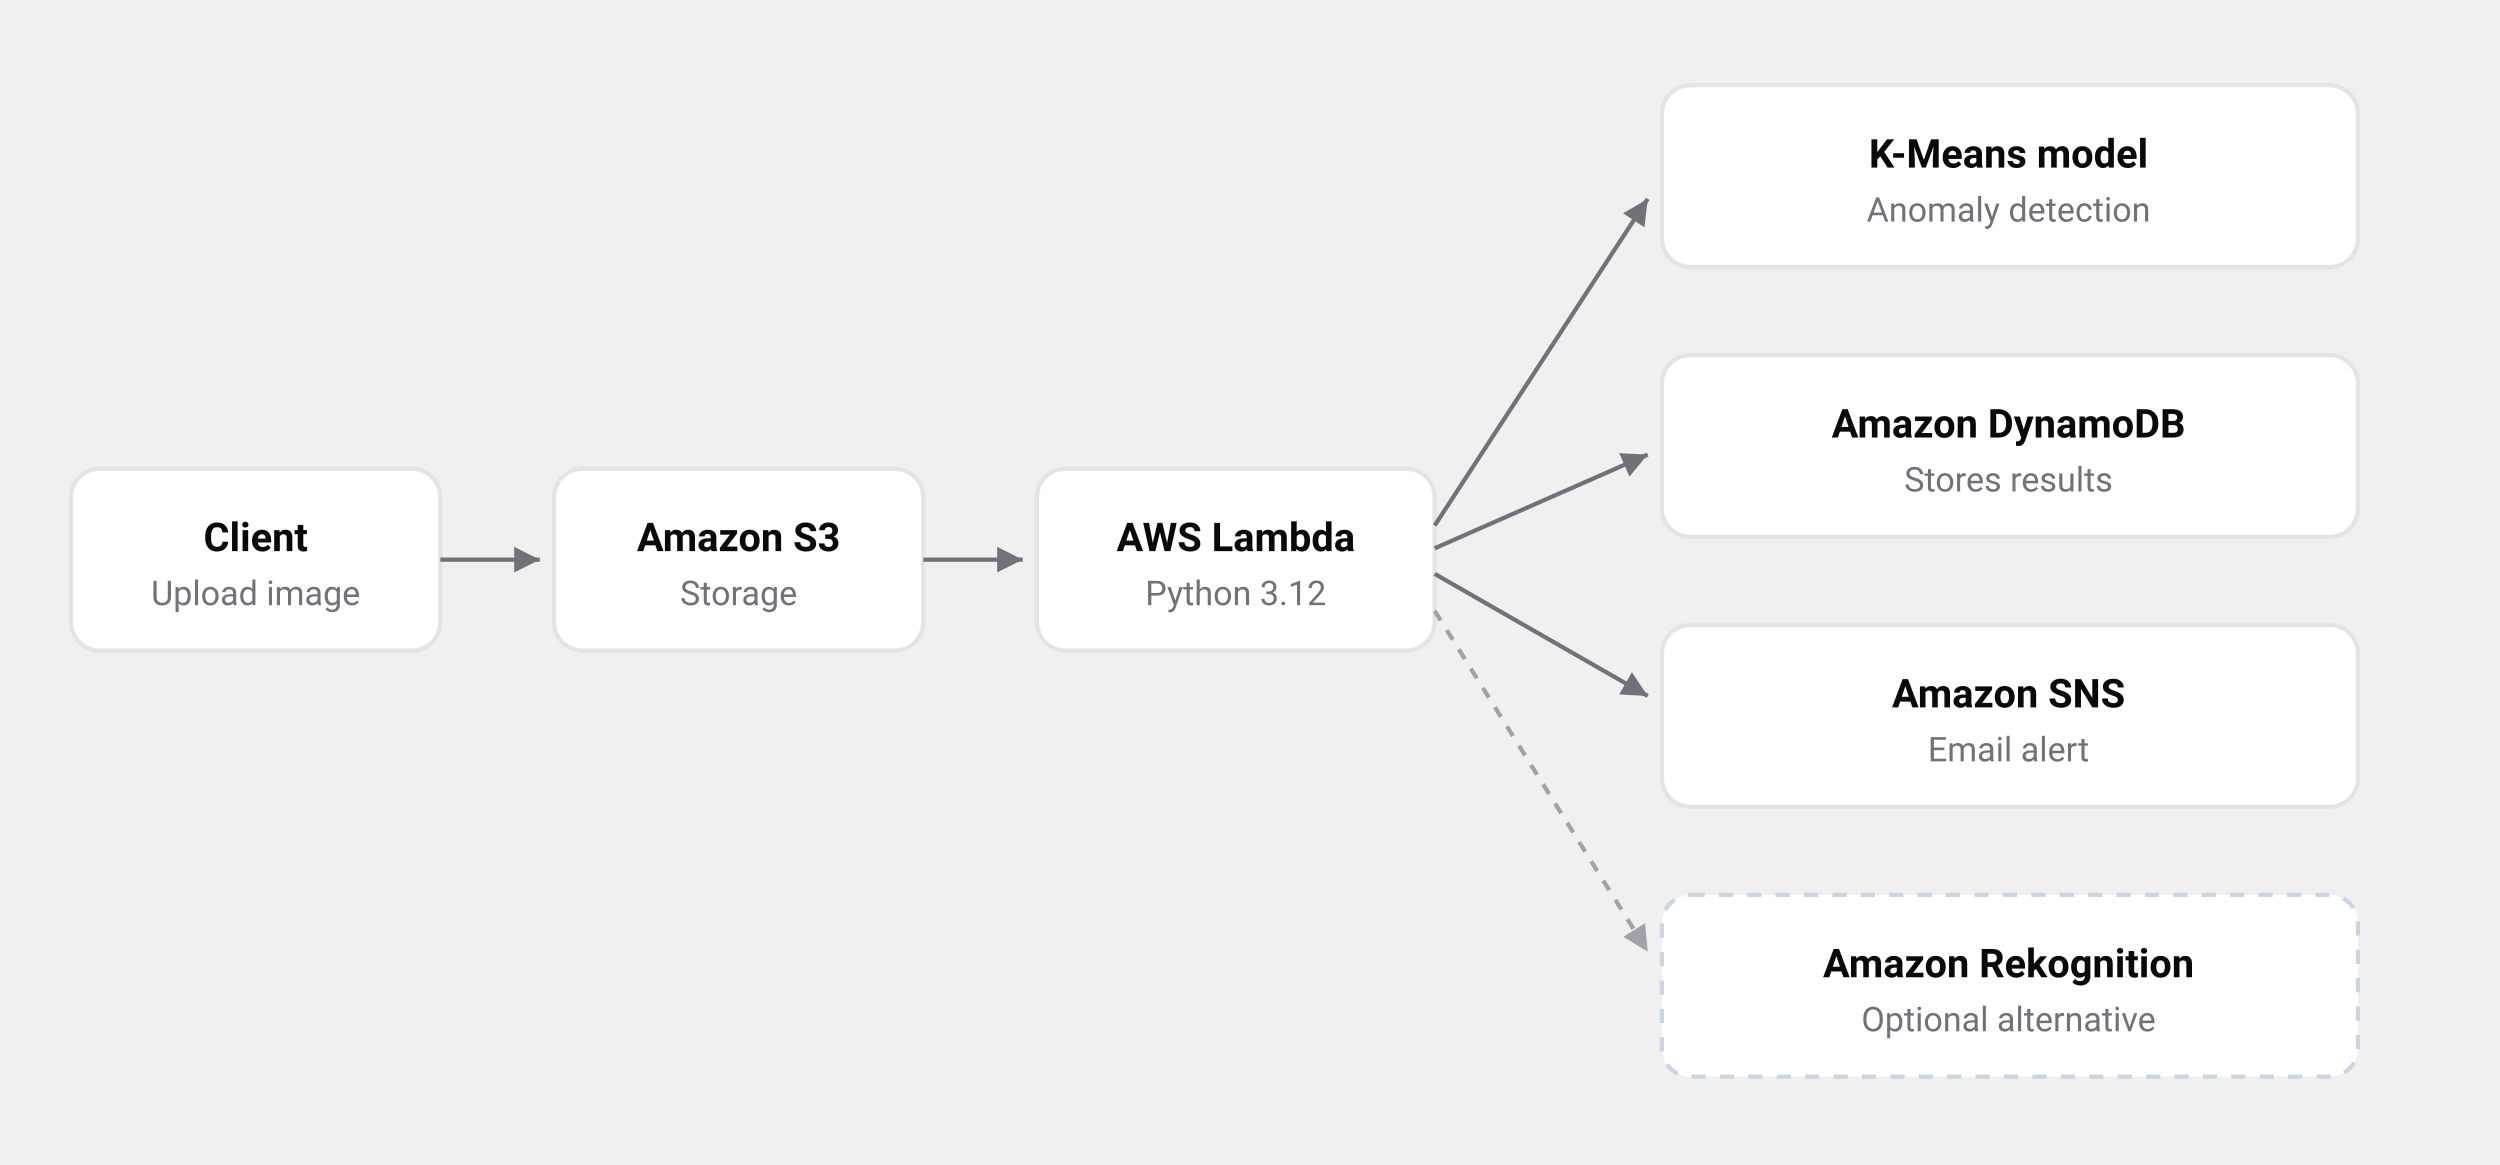
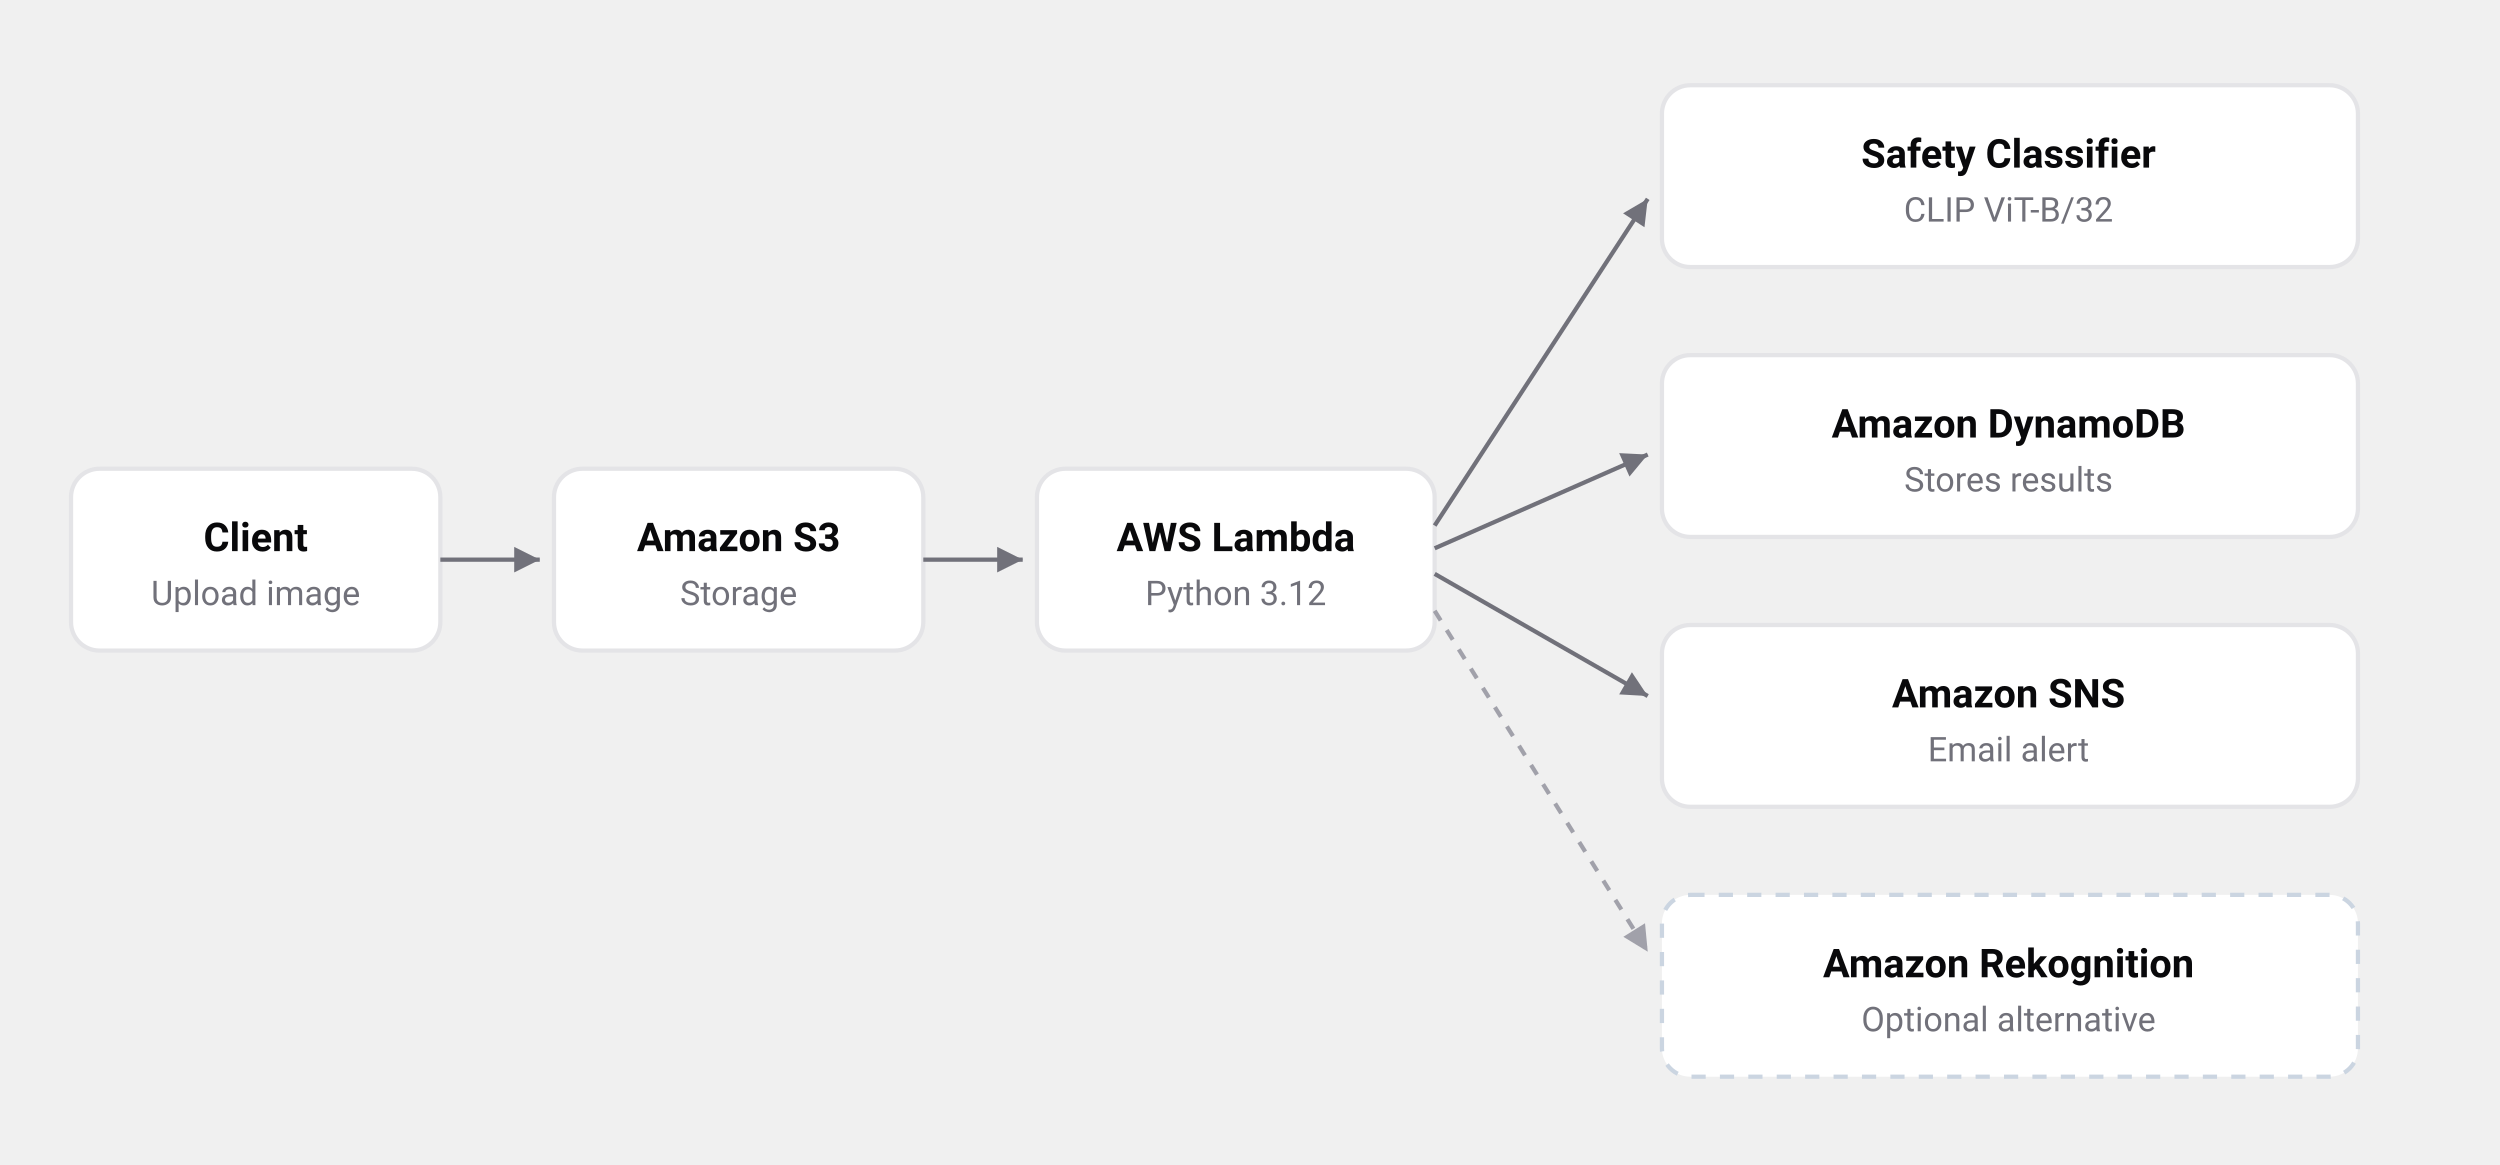
<svg xmlns="http://www.w3.org/2000/svg" viewBox="0 0 880 410" width="880" height="410" style="background:#ffffff; font-family:-apple-system, BlinkMacSystemFont, 'Segoe UI', Roboto, Helvetica, Arial, sans-serif;">
  <defs>
    <marker id="arrowhead" markerWidth="8" markerHeight="8" refX="6" refY="3" orient="auto">
      <path d="M 0 0 L 6 3 L 0 6 z" fill="#71717a" />
    </marker>
    <marker id="arrowhead-dashed" markerWidth="8" markerHeight="8" refX="6" refY="3" orient="auto">
      <path d="M 0 0 L 6 3 L 0 6 z" fill="#a1a1aa" />
    </marker>
  </defs>
  <g>
    <rect x="25" y="165" width="130" height="64" rx="10" fill="#ffffff" stroke="#e4e4e7" stroke-width="1.5" />
    <text x="90" y="194" font-size="14" font-weight="600" fill="#09090b" text-anchor="middle">Client</text>
    <text x="90" y="213" font-size="12" fill="#71717a" text-anchor="middle">Upload image</text>
  </g>
  <line x1="155" y1="197" x2="190" y2="197" stroke="#71717a" stroke-width="1.5" marker-end="url(#arrowhead)" />
  <g>
    <rect x="195" y="165" width="130" height="64" rx="10" fill="#ffffff" stroke="#e4e4e7" stroke-width="1.5" />
    <text x="260" y="194" font-size="14" font-weight="600" fill="#09090b" text-anchor="middle">Amazon S3</text>
    <text x="260" y="213" font-size="12" fill="#71717a" text-anchor="middle">Storage</text>
  </g>
  <line x1="325" y1="197" x2="360" y2="197" stroke="#71717a" stroke-width="1.5" marker-end="url(#arrowhead)" />
  <g>
    <rect x="365" y="165" width="140" height="64" rx="10" fill="#ffffff" stroke="#e4e4e7" stroke-width="1.5" />
    <text x="435" y="194" font-size="14" font-weight="600" fill="#09090b" text-anchor="middle">AWS Lambda</text>
    <text x="435" y="213" font-size="12" fill="#71717a" text-anchor="middle">Python 3.12</text>
  </g>
  <g>
    <rect x="585" y="30" width="245" height="64" rx="10" fill="#ffffff" stroke="#e4e4e7" stroke-width="1.5" />
-     <text x="707" y="59" font-size="14" font-weight="600" fill="#09090b" text-anchor="middle">K-Means model</text>
-     <text x="707" y="78" font-size="12" fill="#71717a" text-anchor="middle">Anomaly detection</text>
+     <text x="707" y="59" font-size="14" font-weight="600" fill="#09090b" text-anchor="middle">Safety Classifier</text>
+     <text x="707" y="78" font-size="12" fill="#71717a" text-anchor="middle">CLIP ViT-B/32</text>
  </g>
  <line x1="505" y1="185" x2="580" y2="70" stroke="#71717a" stroke-width="1.5" marker-end="url(#arrowhead)" />
  <g>
    <rect x="585" y="125" width="245" height="64" rx="10" fill="#ffffff" stroke="#e4e4e7" stroke-width="1.5" />
    <text x="707" y="154" font-size="14" font-weight="600" fill="#09090b" text-anchor="middle">Amazon DynamoDB</text>
    <text x="707" y="173" font-size="12" fill="#71717a" text-anchor="middle">Stores results</text>
  </g>
  <line x1="505" y1="193" x2="580" y2="160" stroke="#71717a" stroke-width="1.5" marker-end="url(#arrowhead)" />
  <g>
    <rect x="585" y="220" width="245" height="64" rx="10" fill="#ffffff" stroke="#e4e4e7" stroke-width="1.5" />
    <text x="707" y="249" font-size="14" font-weight="600" fill="#09090b" text-anchor="middle">Amazon SNS</text>
    <text x="707" y="268" font-size="12" fill="#71717a" text-anchor="middle">Email alert</text>
  </g>
  <line x1="505" y1="202" x2="580" y2="245" stroke="#71717a" stroke-width="1.5" marker-end="url(#arrowhead)" />
  <g>
    <rect x="585" y="315" width="245" height="64" rx="10" fill="#ffffff" stroke="#cbd5e1" stroke-width="1.5" stroke-dasharray="5,5" />
    <text x="707" y="344" font-size="14" font-weight="600" fill="#09090b" text-anchor="middle">Amazon Rekognition</text>
    <text x="707" y="363" font-size="12" fill="#71717a" text-anchor="middle">Optional alternative</text>
  </g>
  <line x1="505" y1="215" x2="580" y2="335" stroke="#a1a1aa" stroke-width="1.5" stroke-dasharray="4,4" marker-end="url(#arrowhead-dashed)" />
</svg>
